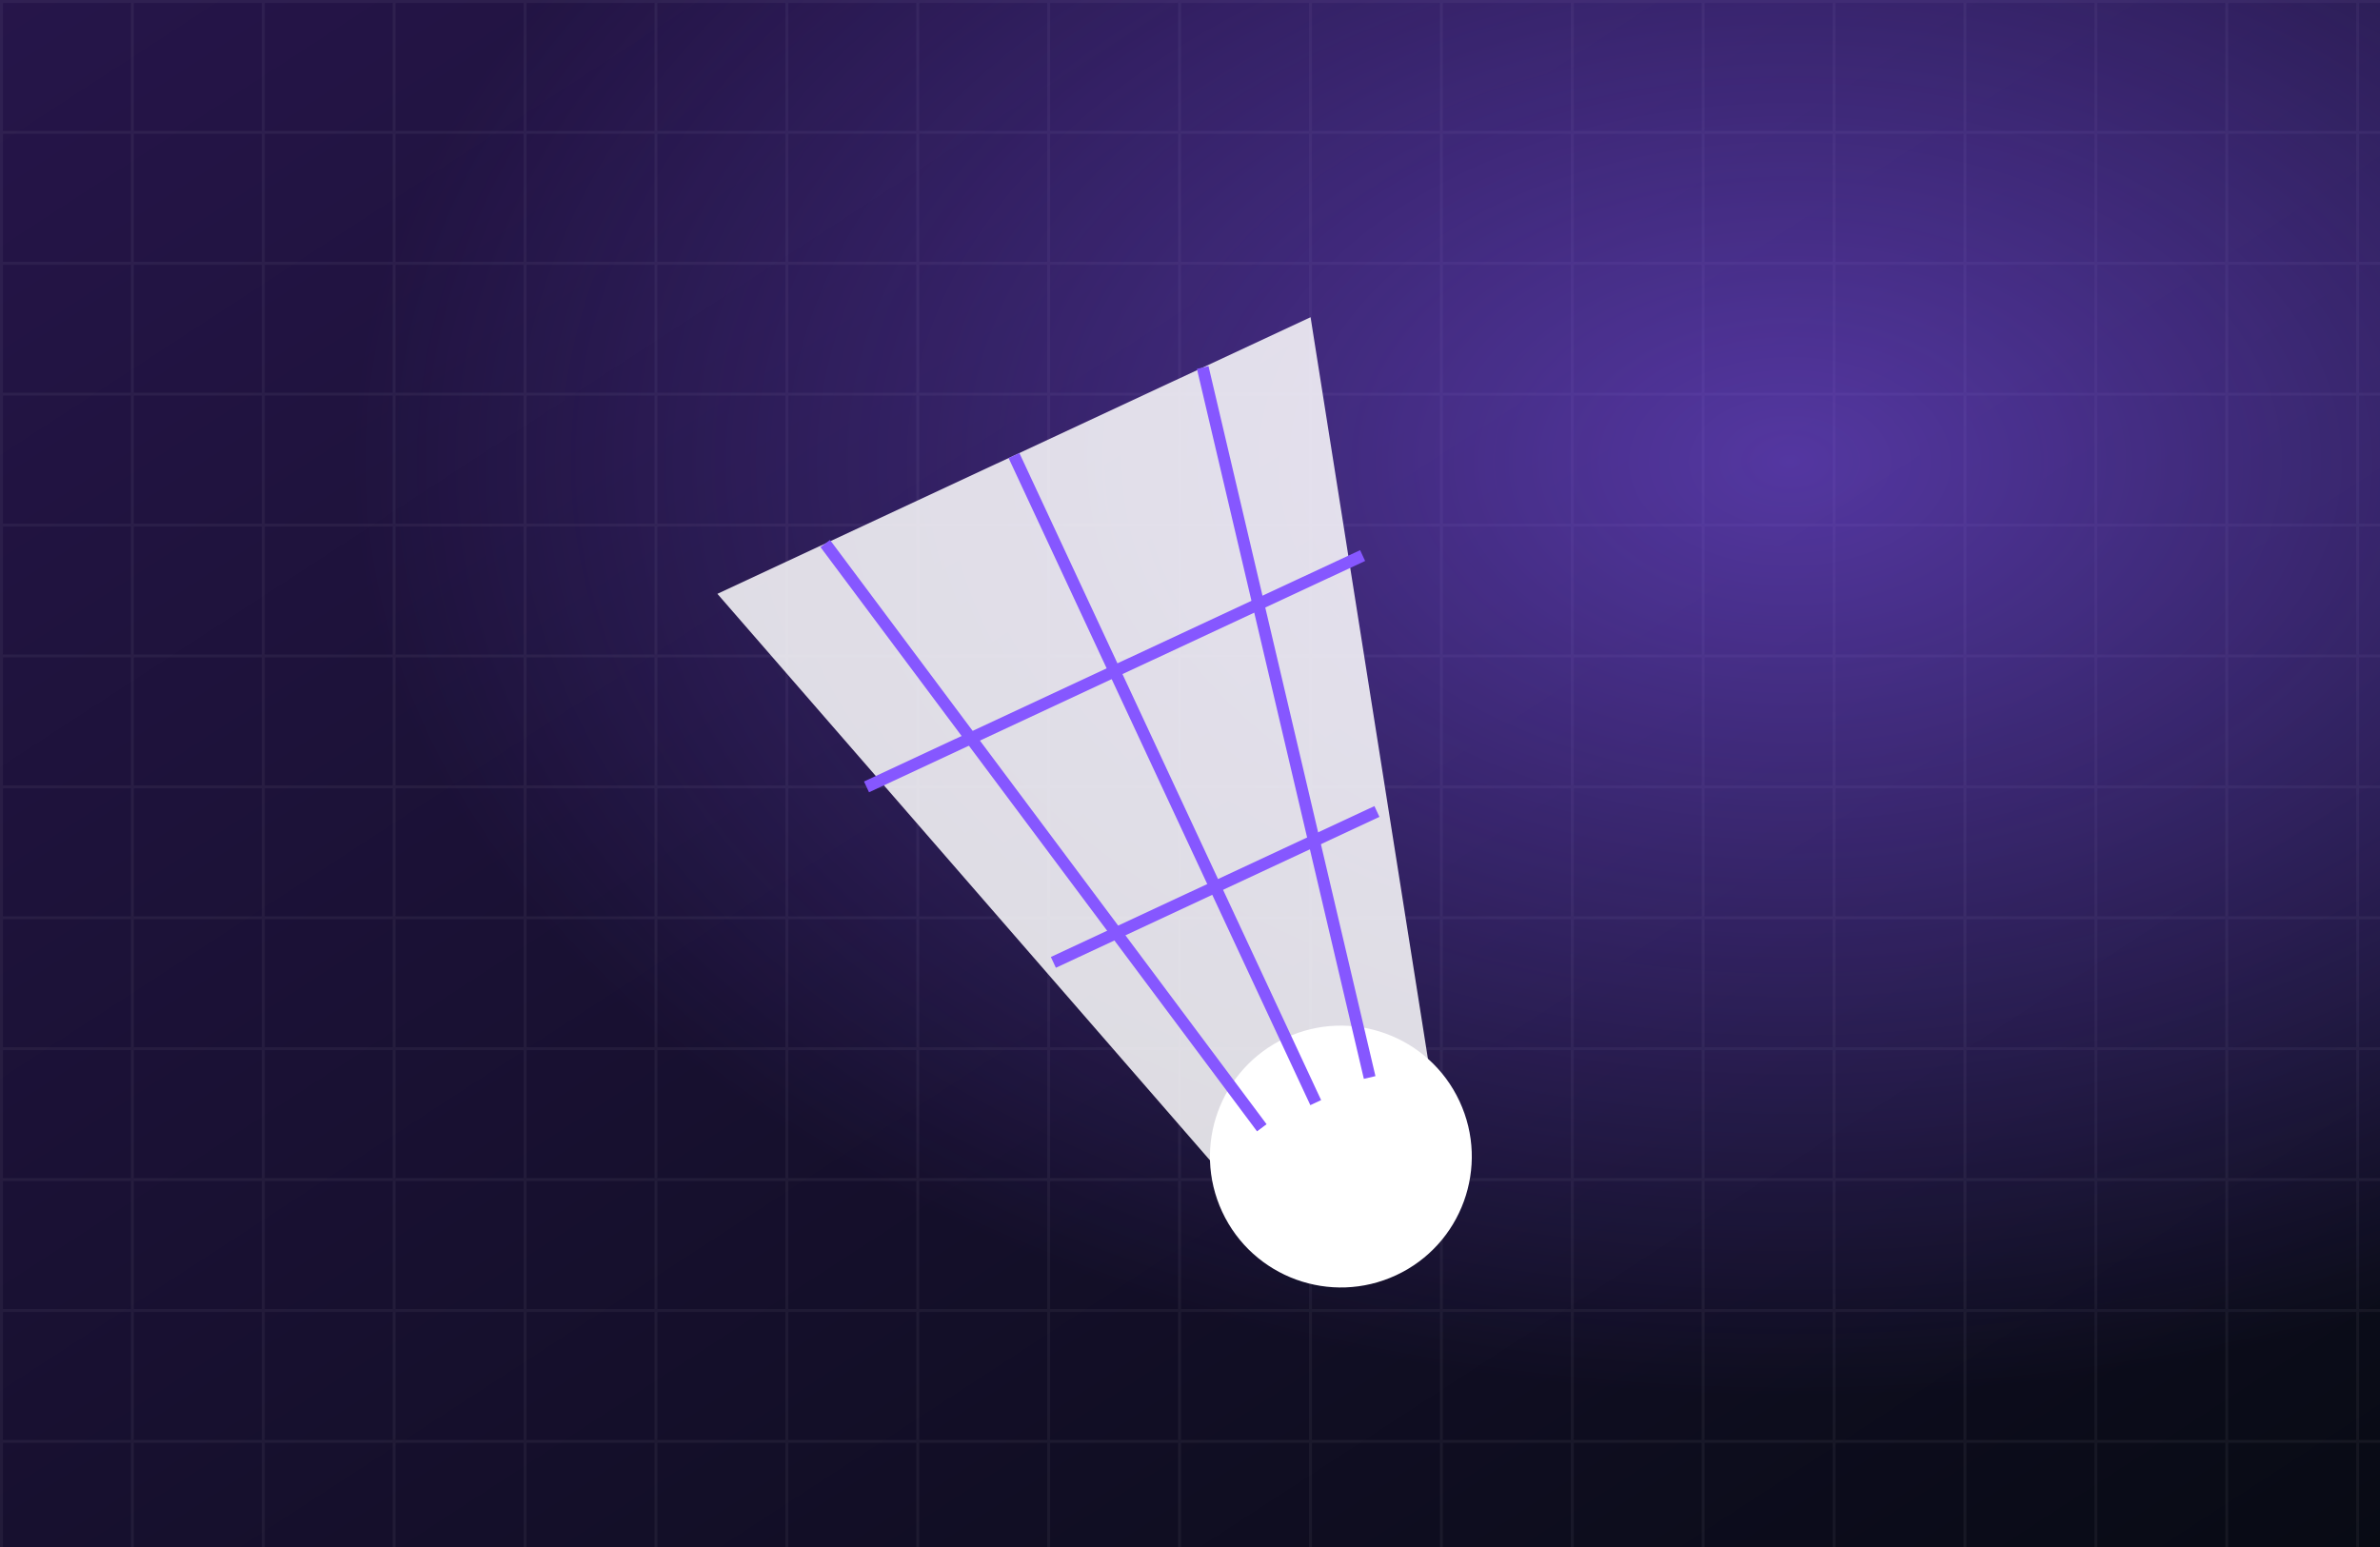
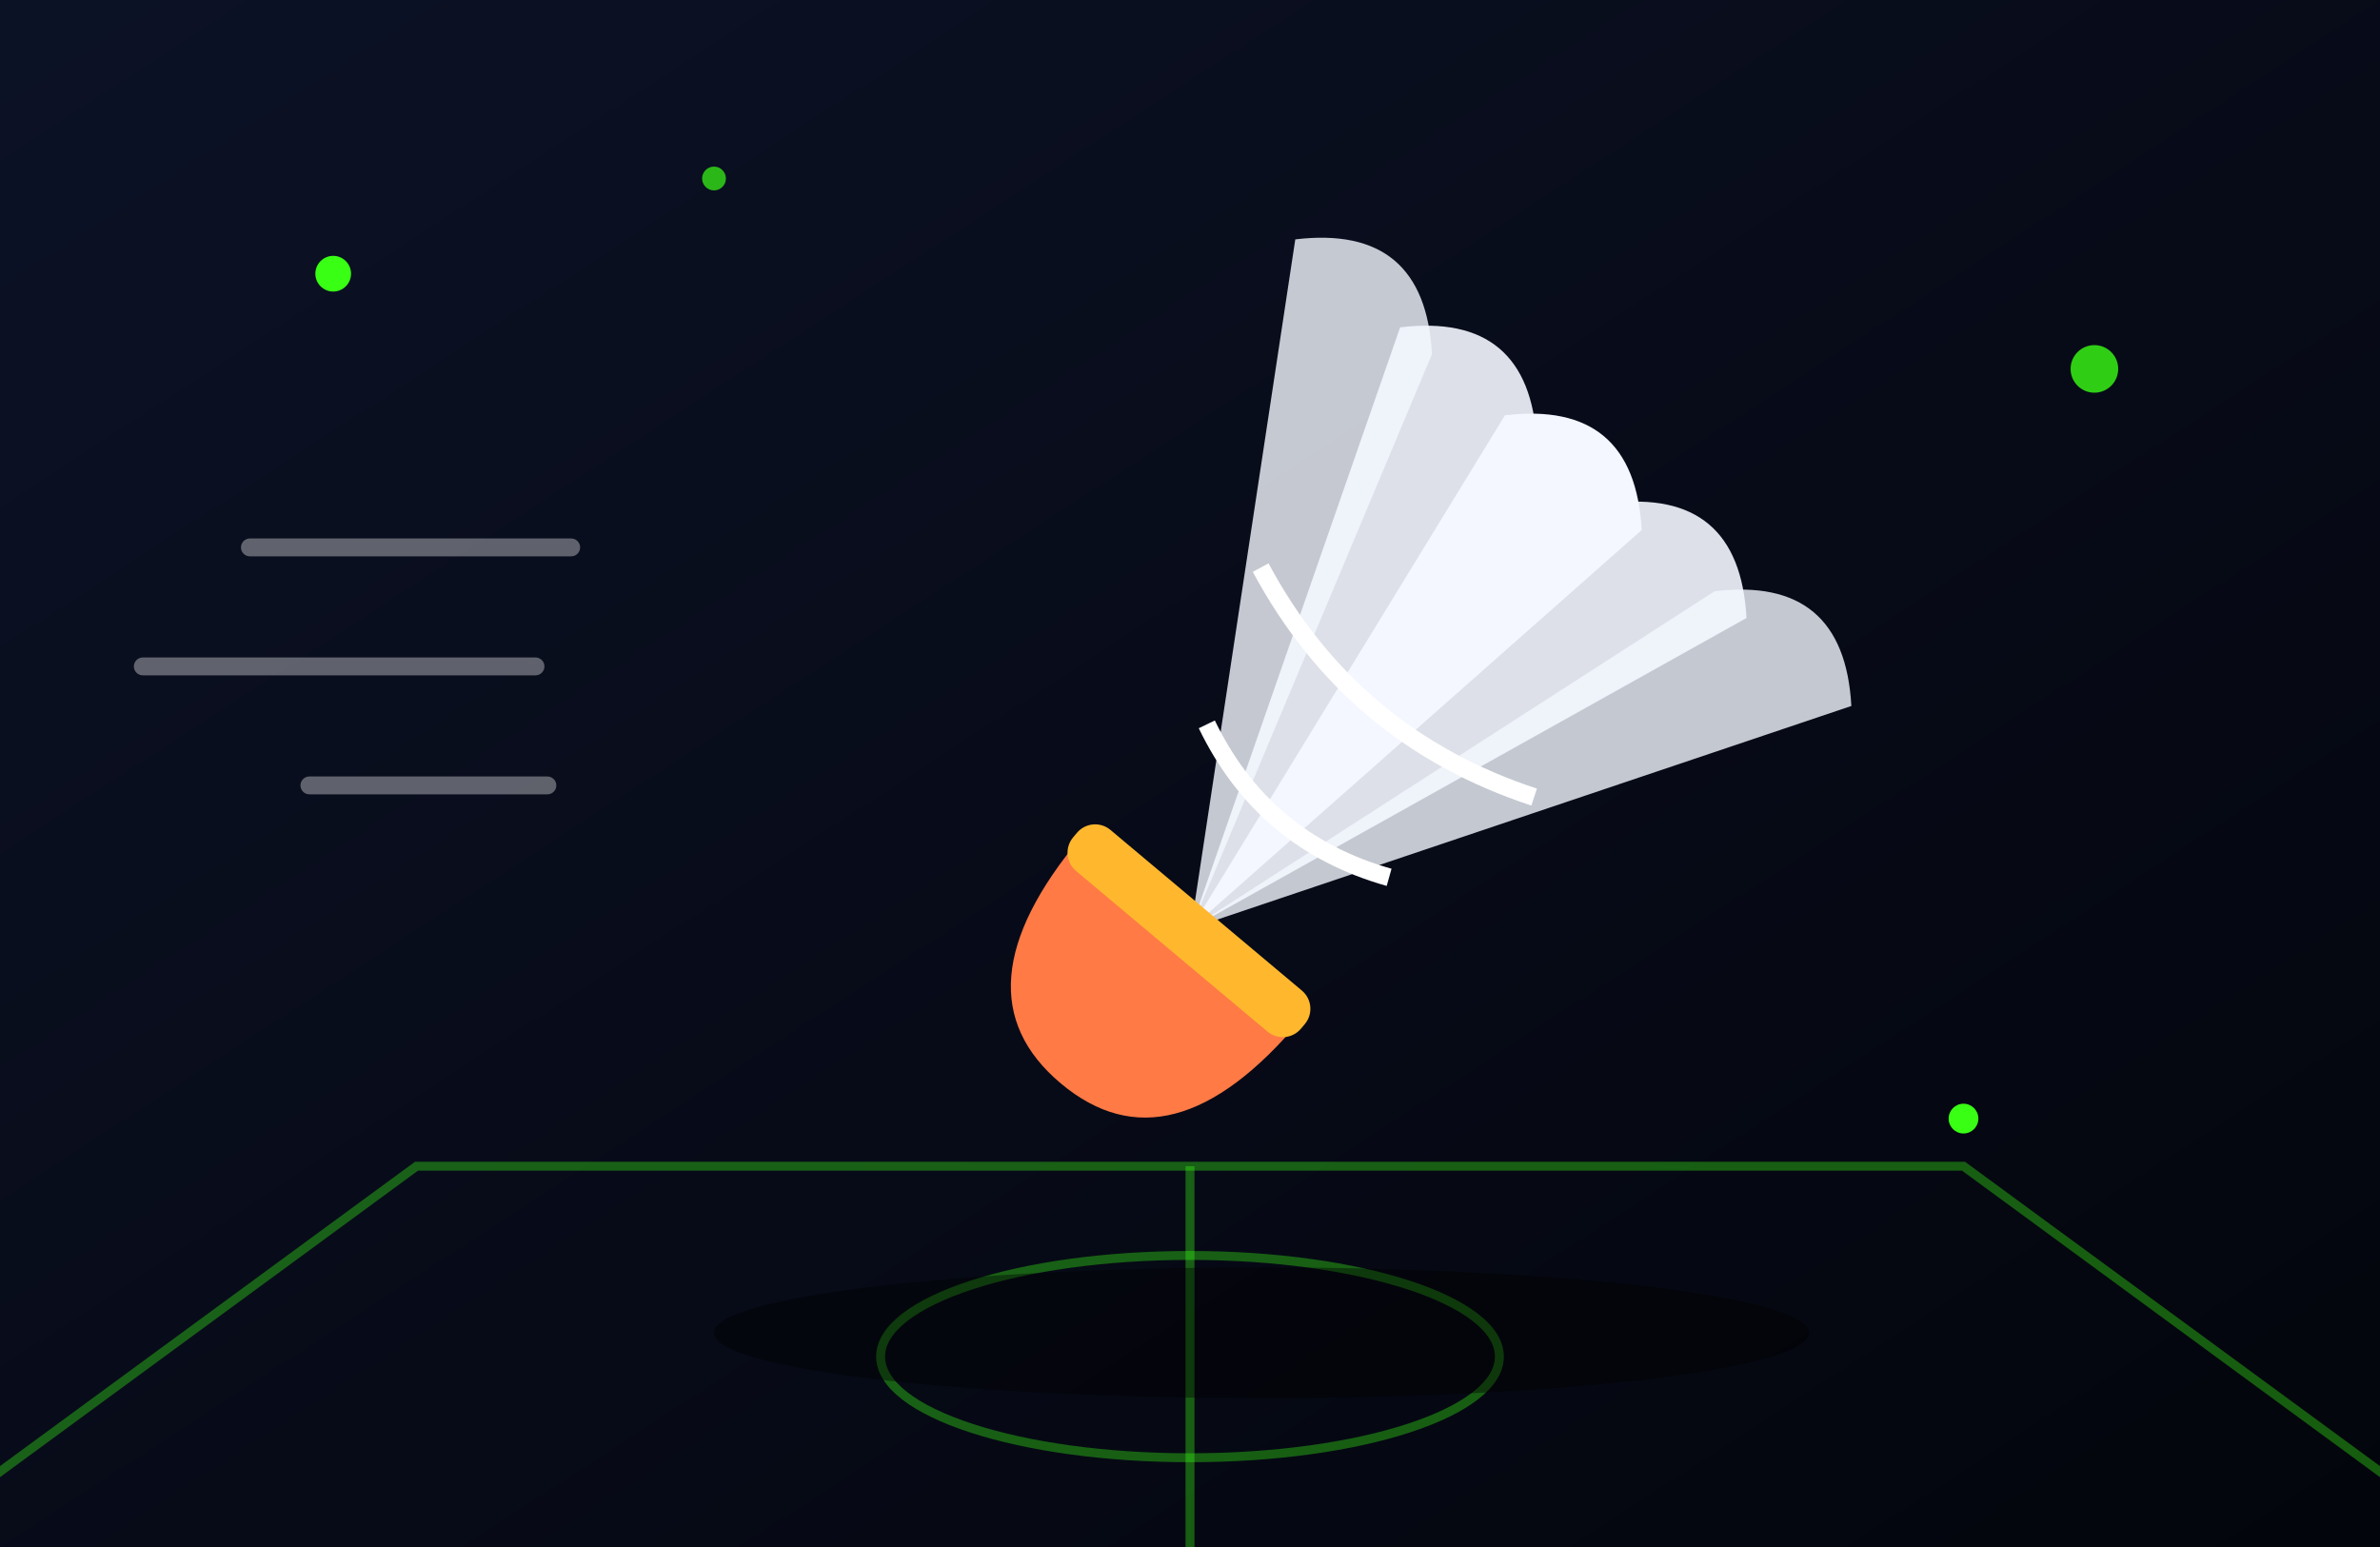
<svg xmlns="http://www.w3.org/2000/svg" viewBox="0 0 400 260">
  <defs>
-     <linearGradient id="g" x1="0" y1="0" x2="1" y2="1">
-       <stop offset="0" stop-color="#26154a" />
-       <stop offset="1" stop-color="#080B14" />
+     <linearGradient id="bg" x1="0" y1="0" x2="1" y2="1">
+       <stop offset="0" stop-color="#0C1226" />
+       <stop offset="1" stop-color="#03050C" />
    </linearGradient>
-     <radialGradient id="r" cx=".75" cy=".3" r=".6">
-       <stop offset="0" stop-color="#8657FF" stop-opacity=".55" />
-       <stop offset="1" stop-color="#8657FF" stop-opacity="0" />
+     <radialGradient id="glow" cx=".72" cy=".42" r=".6">
+       <stop offset="0" stop-color="#39FF14" stop-opacity=".28" />
+       <stop offset="1" stop-color="#39FF14" stop-opacity="0" />
    </radialGradient>
-     <pattern id="p" width="22" height="22" patternUnits="userSpaceOnUse">
-       <path d="M22 0H0V22" fill="none" stroke="#fff" stroke-opacity=".05" />
-     </pattern>
+     <radialGradient id="glow2" cx=".1" cy=".95" r=".7">
+       <stop offset="0" stop-color="#FFFFFF" stop-opacity=".12" />
+       <stop offset="1" stop-color="#FFFFFF" stop-opacity="0" />
+     </radialGradient>
+     <radialGradient id="shine" cx=".35" cy=".3" r=".75">
+       <stop offset="0" stop-color="#fff" stop-opacity=".75" />
+       <stop offset=".45" stop-color="#fff" stop-opacity="0" />
+       <stop offset="1" stop-color="#000" stop-opacity=".4" />
+     </radialGradient>
  </defs>
-   <rect width="400" height="260" fill="url(#g)" />
-   <rect width="400" height="260" fill="url(#p)" />
-   <rect width="400" height="260" fill="url(#r)" />
-   <g transform="translate(200 140) rotate(-25)">
-     <circle cy="60" r="22" fill="#ffffff" />
-     <path d="M-20 52 L-55 -70 L55 -70 L20 52 Z" fill="#ffffff" fill-opacity=".85" />
-     <g stroke="#8657FF" stroke-width="2">
-       <line x1="-35" y1="-70" x2="-10" y2="50" />
-       <line x1="0" y1="-70" x2="0" y2="50" />
-       <line x1="35" y1="-70" x2="10" y2="50" />
-       <line x1="-46" y1="-30" x2="46" y2="-30" />
-       <line x1="-30" y1="10" x2="30" y2="10" />
-     </g>
+   <rect width="400" height="260" fill="url(#bg)" />
+   <g fill="none" stroke="#39FF14" stroke-opacity=".35" stroke-width="1.5">
+     <path d="M70 196H330L420 262H-20Z" />
+     <path d="M200 196V262" />
+     <ellipse cx="200" cy="228" rx="52" ry="17" />
+   </g>
+   <g fill="none" stroke="#fff" stroke-width="3" stroke-linecap="round" opacity=".35">
+     <path d="M42 92h54M24 112h66M52 132h40" />
+   </g>
+   <g fill="#39FF14">
+     <circle cx="56" cy="46" r="3" />
+     <circle cx="352" cy="62" r="4" opacity=".8" />
+     <circle cx="330" cy="188" r="2.5" />
+     <circle cx="120" cy="30" r="2" opacity=".7" />
+   </g>
+   <ellipse cx="212" cy="224" rx="92" ry="11" fill="#000" opacity=".4" />
+   <g transform="translate(222 130) rotate(40)">
+     <path d="M0 34L-61 -66q15-16 30 0z" fill="#F4F7FF" opacity="0.8" />
+     <path d="M0 34L31 -66q15-16 30 0z" fill="#F4F7FF" opacity="0.8" />
+     <path d="M0 34L-38 -66q15-16 30 0z" fill="#F4F7FF" opacity="0.9" />
+     <path d="M0 34L8 -66q15-16 30 0z" fill="#F4F7FF" opacity="0.9" />
+     <path d="M0 34L-15 -66q15-16 30 0z" fill="#F4F7FF" opacity="1" />
+     <path d="M-30-20q30 12 60 0M-20 6q20 9 40 0" stroke="#FFFFFF" stroke-width="3" fill="none" />
+     <path d="M-24 34h48q0 34-24 34t-24-34z" fill="#FF7A45" />
+     <rect x="-25" y="30" width="50" height="9" rx="4" fill="#FFB82E" />
  </g>
</svg>
